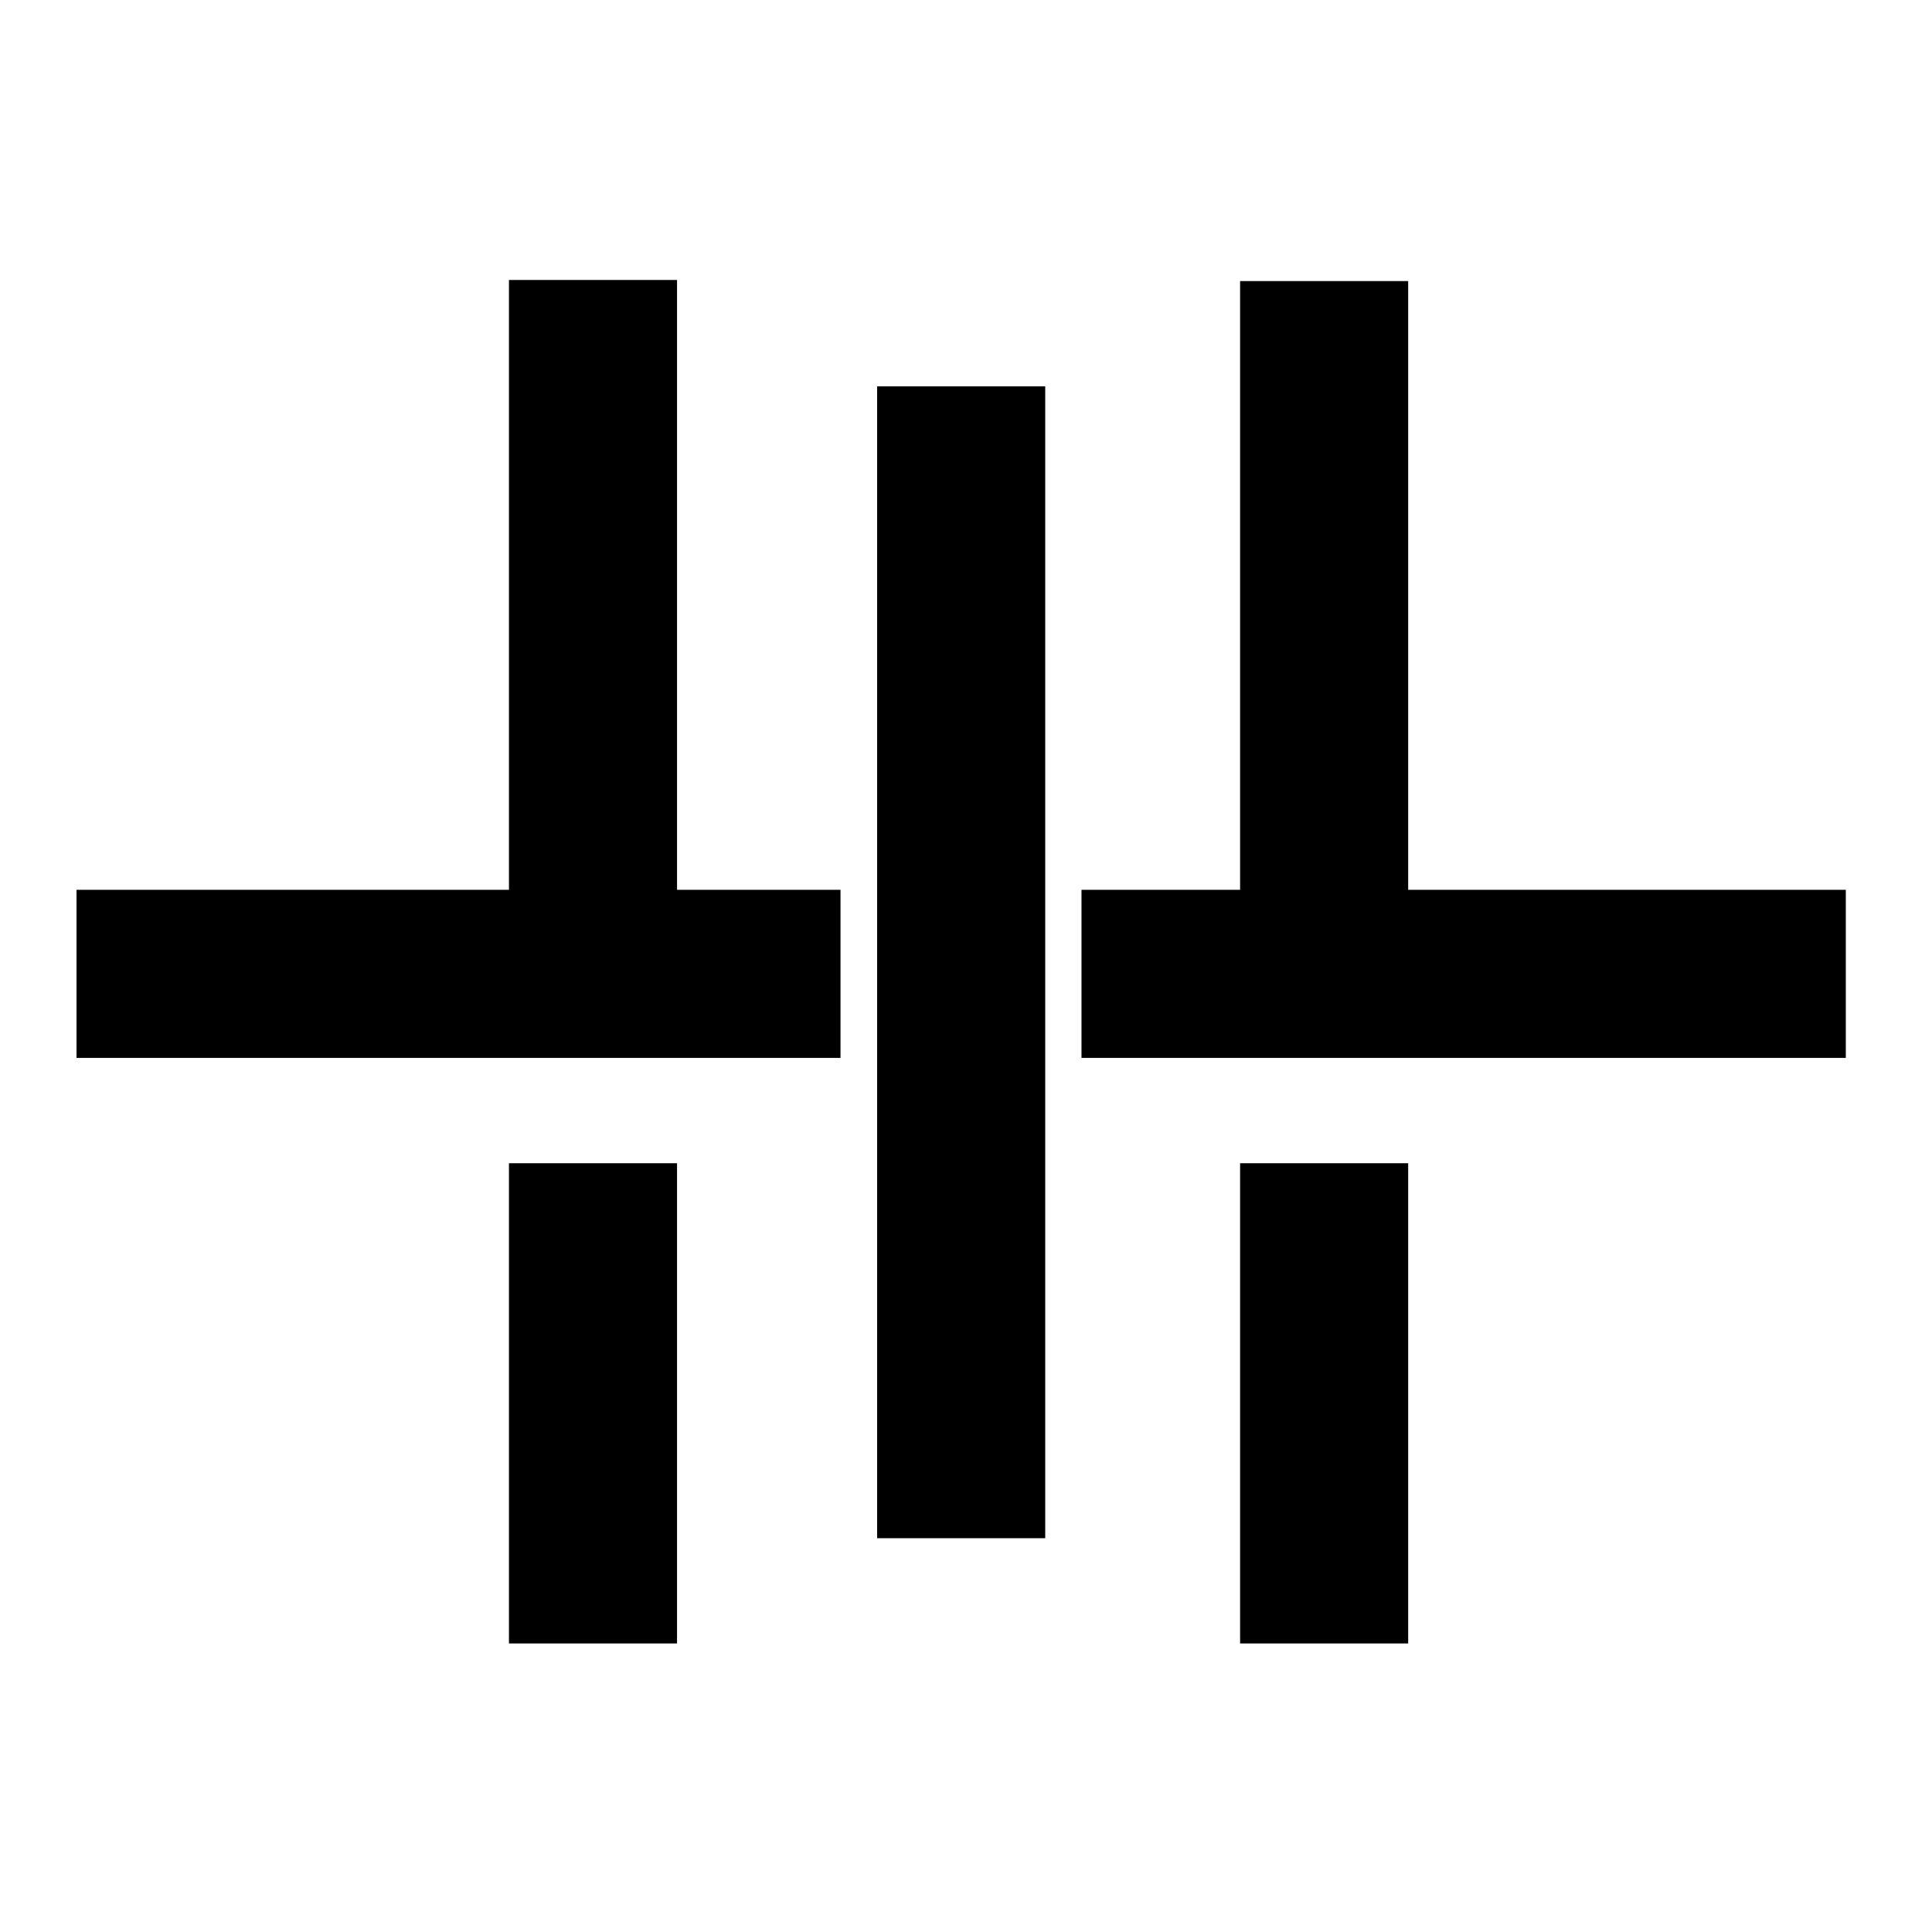
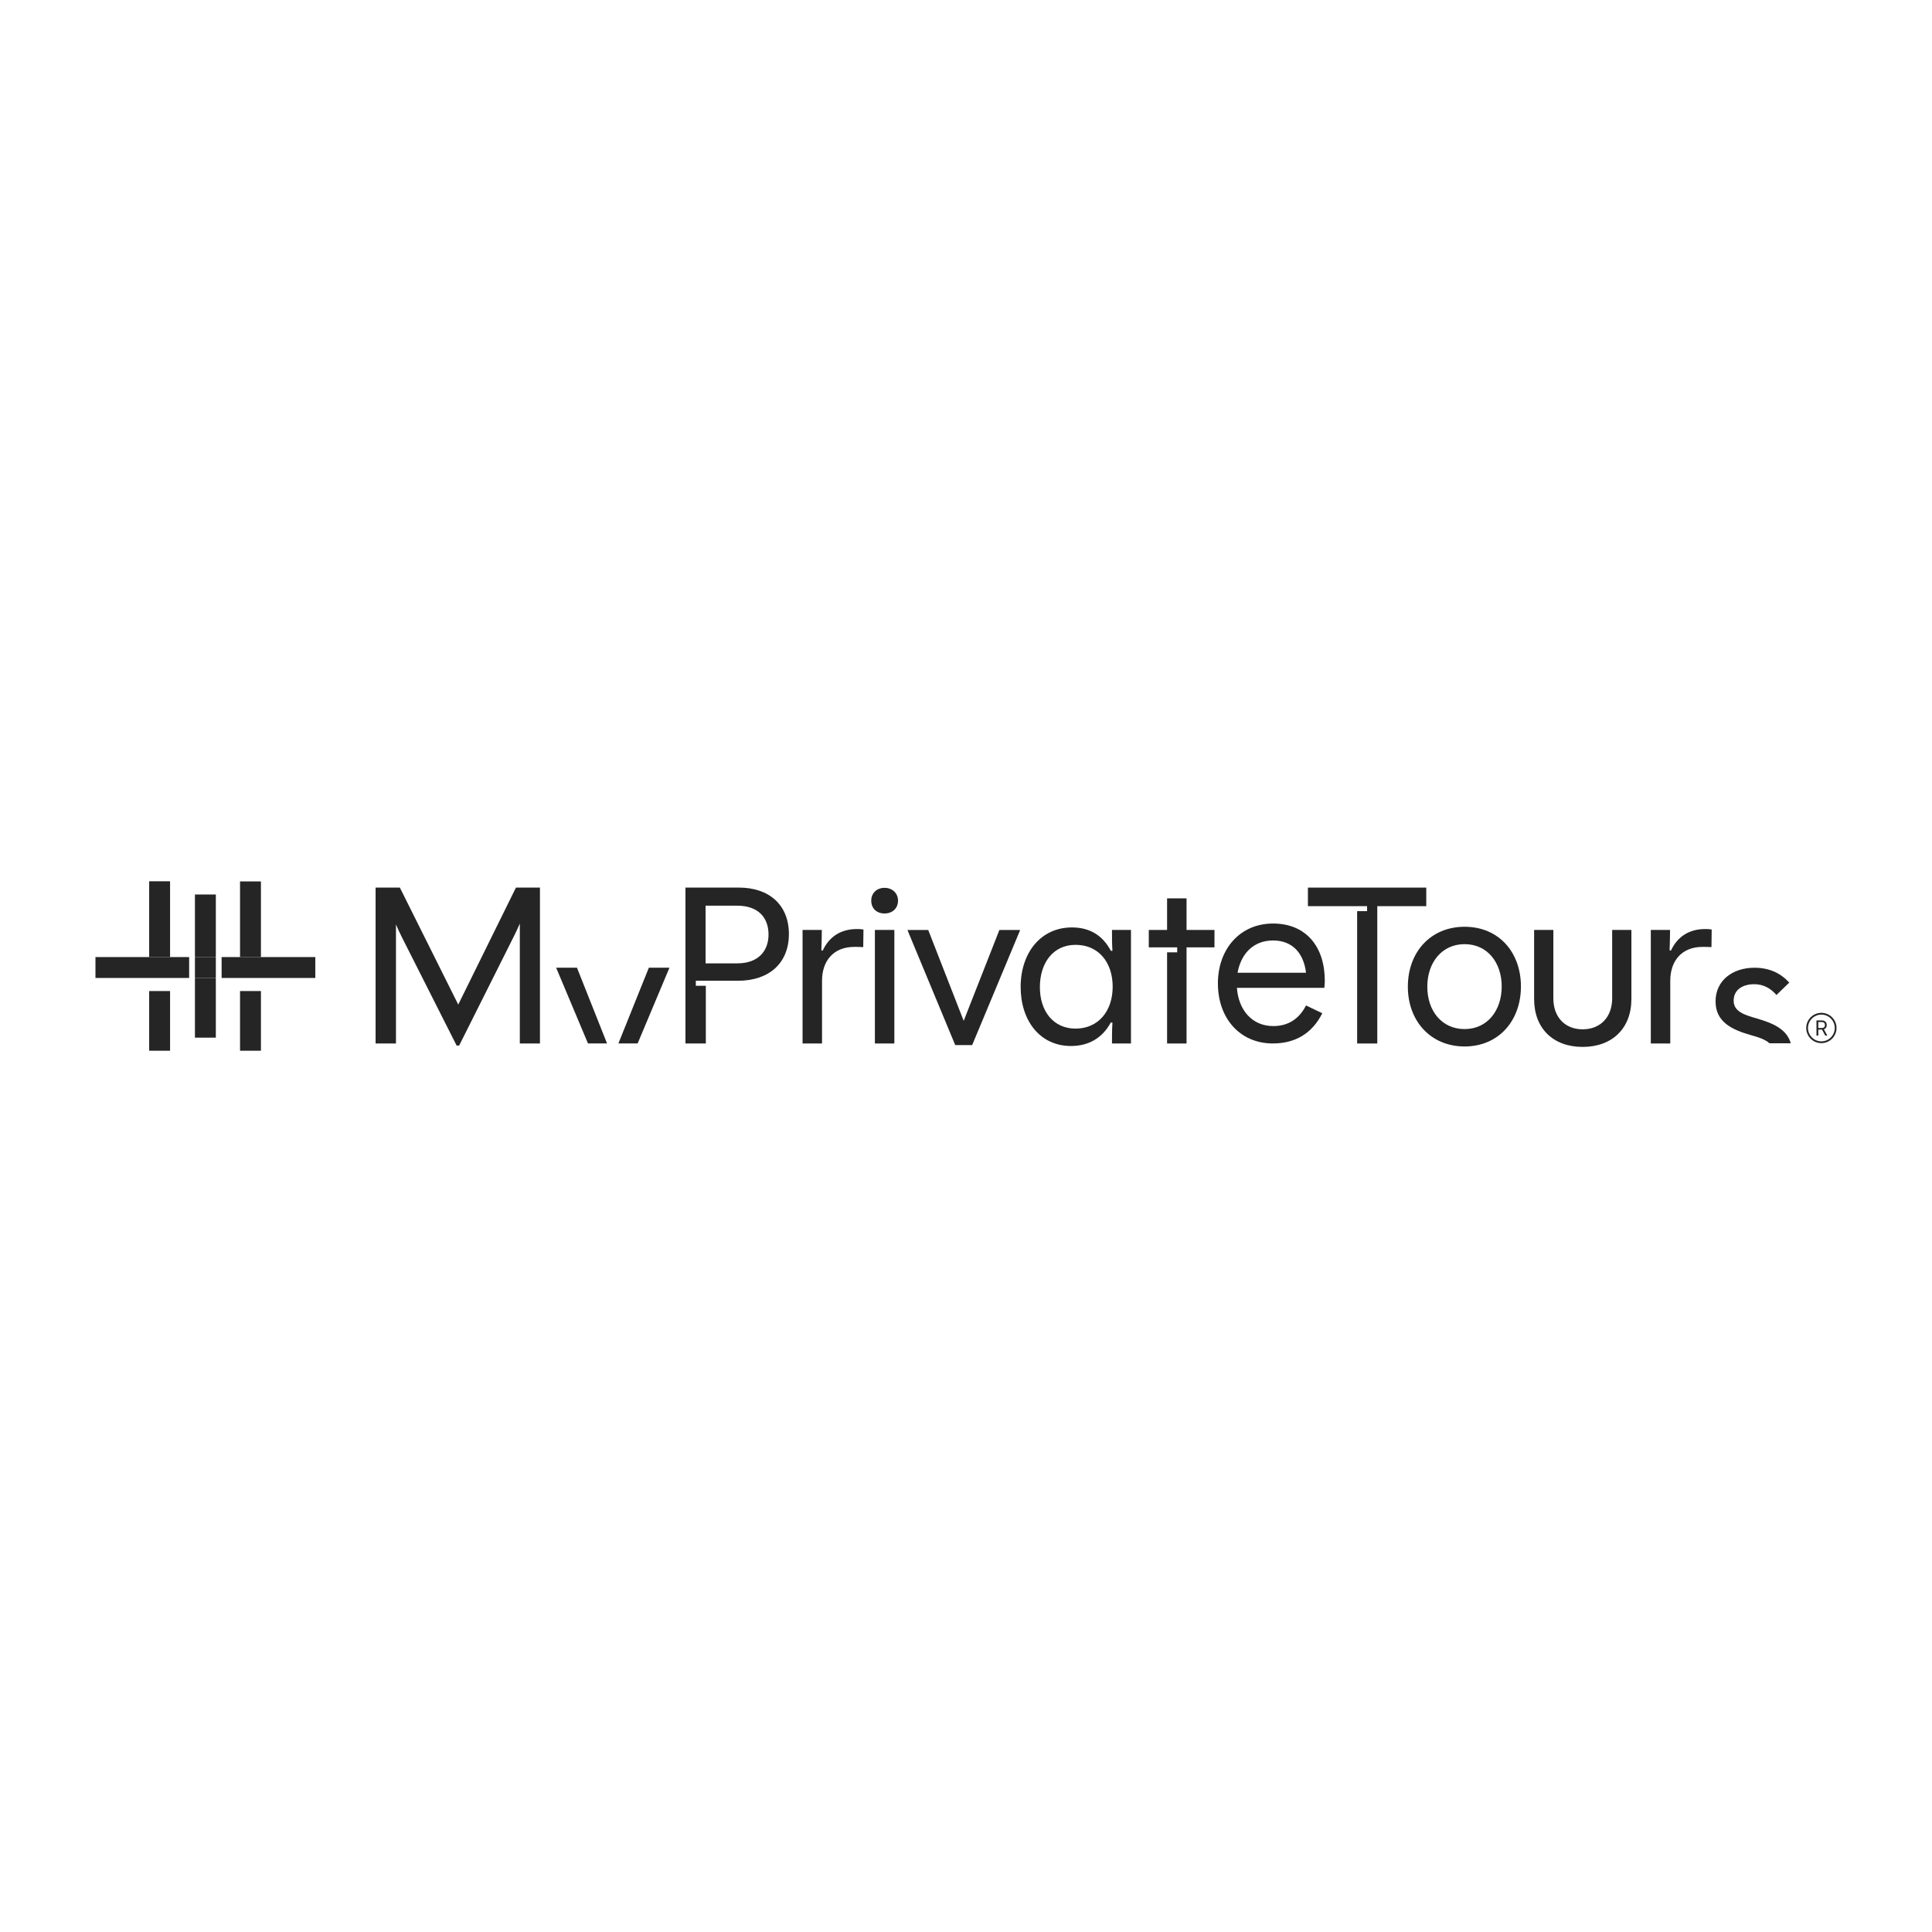
- <svg xmlns="http://www.w3.org/2000/svg" viewBox="410 344 230 230" fill="currentColor">
-   <rect x="470.59" y="482.48" width="20.01" height="57.17" />
-   <rect x="470.59" y="377.33" width="20.01" height="74.54" />
-   <rect x="557.63" y="377.46" width="20.01" height="73.22" />
-   <rect x="557.63" y="482.48" width="20.01" height="57.17" />
-   <rect x="419.11" y="449.93" width="90.95" height="20.01" />
-   <rect x="538.75" y="449.93" width="90.99" height="20.01" />
-   <polygon points="514.42 389.99 514.42 449.93 514.42 469.95 514.42 527.12 534.43 527.12 534.43 469.95 534.43 449.93 534.43 389.99 514.42 389.99" />
+ <svg xmlns="http://www.w3.org/2000/svg" id="Layer_1" data-name="Layer 1" viewBox="0 0 1080 1080">
+   <defs>
+     <style>
+       .cls-1 {
+         fill: #252525;
+       }
+     </style>
+   </defs>
+   <g>
+     <rect class="cls-1" x="83.39" y="554" width="11.68" height="33.36" />
+     <rect class="cls-1" x="83.39" y="492.64" width="11.68" height="42.37" />
+     <rect class="cls-1" x="134.18" y="492.72" width="11.68" height="42.29" />
+     <rect class="cls-1" x="134.18" y="554" width="11.68" height="33.36" />
+     <rect class="cls-1" x="108.97" y="500.03" width="11.68" height="34.98" />
+     <rect class="cls-1" x="108.97" y="546.69" width="11.68" height="33.36" />
+     <rect class="cls-1" x="53.36" y="535.01" width="52.37" height="11.68" />
+     <rect class="cls-1" x="123.89" y="535.01" width="52.37" height="11.68" />
+     <rect class="cls-1" x="108.97" y="535.01" width="11.68" height="11.68" />
+   </g>
+   <g>
+     <path class="cls-1" d="M680.81,549.78c0-19.32,12.41-33.52,30.84-33.52s28.92,12.92,28.92,31.99c0,1.41-.13,2.56-.25,3.96h-48.88c.9,12.41,8.45,21.37,20.35,21.37,8.45,0,14.46-4.09,18.3-11.52l9.08,4.35c-5.63,11.26-15.1,16.89-27.64,16.89-18.42,0-30.71-14.08-30.71-33.52ZM730.07,543.77c-1.28-10.75-7.42-18.04-18.42-18.04s-17.92,7.42-19.84,18.04h38.26Z" />
+     <path class="cls-1" d="M209.97,496.18h13.56l32.63,65.39,32.25-65.39h13.43v87.14h-11.26v-67.05c-1.02,2.43-2.18,4.86-3.2,6.91l-30.71,61.29h-1.41l-30.71-60.78c-1.02-2.05-2.18-4.48-3.2-6.91v66.54h-11.39v-87.14Z" />
+     <path class="cls-1" d="M448.65,519.85h10.75c0,4.22-.13,7.29-.26,11.39l.77.13c3.71-8.06,10.49-12.03,19.06-12.03,1.28,0,2.18,0,3.71.26l-.13,9.85c-1.79-.13-3.2-.13-4.99-.13-11.64,0-18.04,7.81-18.04,18.94v35.06h-10.88v-63.46Z" />
+     <path class="cls-1" d="M487.03,503.48c0-4.22,3.07-7.17,7.42-7.17s7.55,2.94,7.55,7.17-3.07,7.16-7.55,7.16-7.42-2.94-7.42-7.16ZM489.07,519.85h10.88v63.46h-10.88v-63.46Z" />
+     <path class="cls-1" d="M507.36,520.11v-.25h11.52l19.83,50.8,19.96-50.8h11.52v.25l-26.74,64.1h-9.47l-26.62-64.1Z" />
+     <path class="cls-1" d="M570.55,551.71c0-18.94,11.13-33.27,28.66-33.27,9.85,0,17.15,4.35,21.75,13.05h.9c-.26-4.09-.26-7.16-.26-11.64h10.62v63.46h-10.62c0-4.35,0-7.42.26-11.64l-.9-.13c-4.74,8.83-12.54,13.18-22.26,13.18-17.4,0-28.15-14.2-28.15-33.01ZM621.99,551.59c0-13.82-8.06-23.42-20.73-23.42s-19.96,10.23-19.96,23.67,7.55,23.16,19.96,23.16,20.73-9.47,20.73-23.42Z" />
+     <path class="cls-1" d="M787,551.59c0-19.32,12.67-33.52,31.73-33.52s31.48,14.2,31.48,33.39-12.54,33.52-31.48,33.52-31.73-14.2-31.73-33.39ZM839.46,551.46c0-13.3-7.94-23.67-20.73-23.67s-20.86,10.36-20.86,23.8,8.06,23.67,20.86,23.67,20.73-10.49,20.73-23.8Z" />
+     <path class="cls-1" d="M857.58,558.49v-38.64h10.75v38.26c0,10.24,6.27,17.28,16.38,17.28s16.5-7.04,16.5-17.28v-38.26h10.75v38.64c0,16.38-10.75,26.74-27.25,26.74s-27.13-10.36-27.13-26.74Z" />
+     <path class="cls-1" d="M922.82,519.85h10.75c0,4.22-.13,7.29-.26,11.39l.77.13c3.71-8.06,10.49-12.03,19.06-12.03,1.28,0,2.18,0,3.71.26l-.13,9.85c-1.79-.13-3.2-.13-4.99-.13-11.64,0-18.04,7.81-18.04,18.94v35.06h-10.88v-63.46Z" />
+     <g>
+       <path class="cls-1" d="M1019.91,575.25c.42-.22.74-.52.94-.91.2-.39.31-.83.31-1.33s-.1-.94-.31-1.34c-.2-.39-.52-.7-.94-.92-.43-.23-.97-.34-1.63-.34h-2.86v8.47h1.03v-3.31h1.85c.08,0,.14-.02.21-.02l1.79,3.33h1.19l-1.93-3.52c.12-.04.25-.07.35-.12ZM1016.44,571.32h1.8c.46,0,.83.07,1.1.21.28.14.48.34.61.59.13.25.19.55.19.89s-.06.63-.19.88c-.13.24-.33.43-.6.57-.28.13-.64.2-1.09.2h-1.82v-3.33Z" />
+       <path class="cls-1" d="M1018.16,566.18c-4.67,0-8.47,3.8-8.47,8.47s3.8,8.47,8.47,8.47,8.47-3.8,8.47-8.47-3.8-8.47-8.47-8.47ZM1018.16,582.13c-4.13,0-7.48-3.36-7.48-7.48s3.36-7.48,7.48-7.48,7.48,3.36,7.48,7.48-3.36,7.48-7.48,7.48Z" />
+     </g>
+     <polygon class="cls-1" points="663.29 519.85 663.29 502.19 652.41 502.19 652.41 519.85 642.18 519.85 642.18 529.58 652.41 529.58 658.06 529.58 658.06 532.36 652.41 532.36 652.41 583.32 663.29 583.32 663.29 529.58 678.9 529.58 678.9 519.85 663.29 519.85" />
+     <polygon class="cls-1" points="322.53 540.96 310.89 540.96 328.69 583.3 339.34 583.3 322.53 540.96" />
+     <polygon class="cls-1" points="362.71 540.96 345.69 583.3 356.44 583.3 374.23 540.96 362.71 540.96" />
+     <path class="cls-1" d="M981.79,569.24c-6.78-1.92-12.67-3.84-12.67-9.85s4.86-9.21,11.52-9.21c4.86,0,8.96,2.05,12.41,6.02l7.16-6.91c-5.12-5.63-11.64-8.32-19.45-8.32-12.28,0-21.75,7.16-21.75,18.81s9.34,15.87,19.58,18.81c4.22,1.17,8.14,2.4,10.56,4.61h11.91c-2.33-8.2-10.43-11.36-19.27-13.95Z" />
+     <polygon class="cls-1" points="731.14 496.18 731.14 506.55 758.63 506.55 758.63 506.54 764.21 506.54 764.21 509.34 758.65 509.34 758.65 583.32 769.91 583.32 769.91 506.55 797.29 506.55 797.29 496.18 731.14 496.18" />
+     <path class="cls-1" d="M413.11,496.18h-29.94v87.14h11.39v-32.26h-5.59v-2.81h5.64s11.01,0,11.01,0h6.98c17.28,0,28.4-9.85,28.4-26.1s-11-25.98-27.89-25.98ZM412.21,538.53h-17.79v-32.25h17.66c11.77,0,17.53,6.65,17.53,16.12s-6.01,16.12-17.4,16.12Z" />
+   </g>
</svg>
